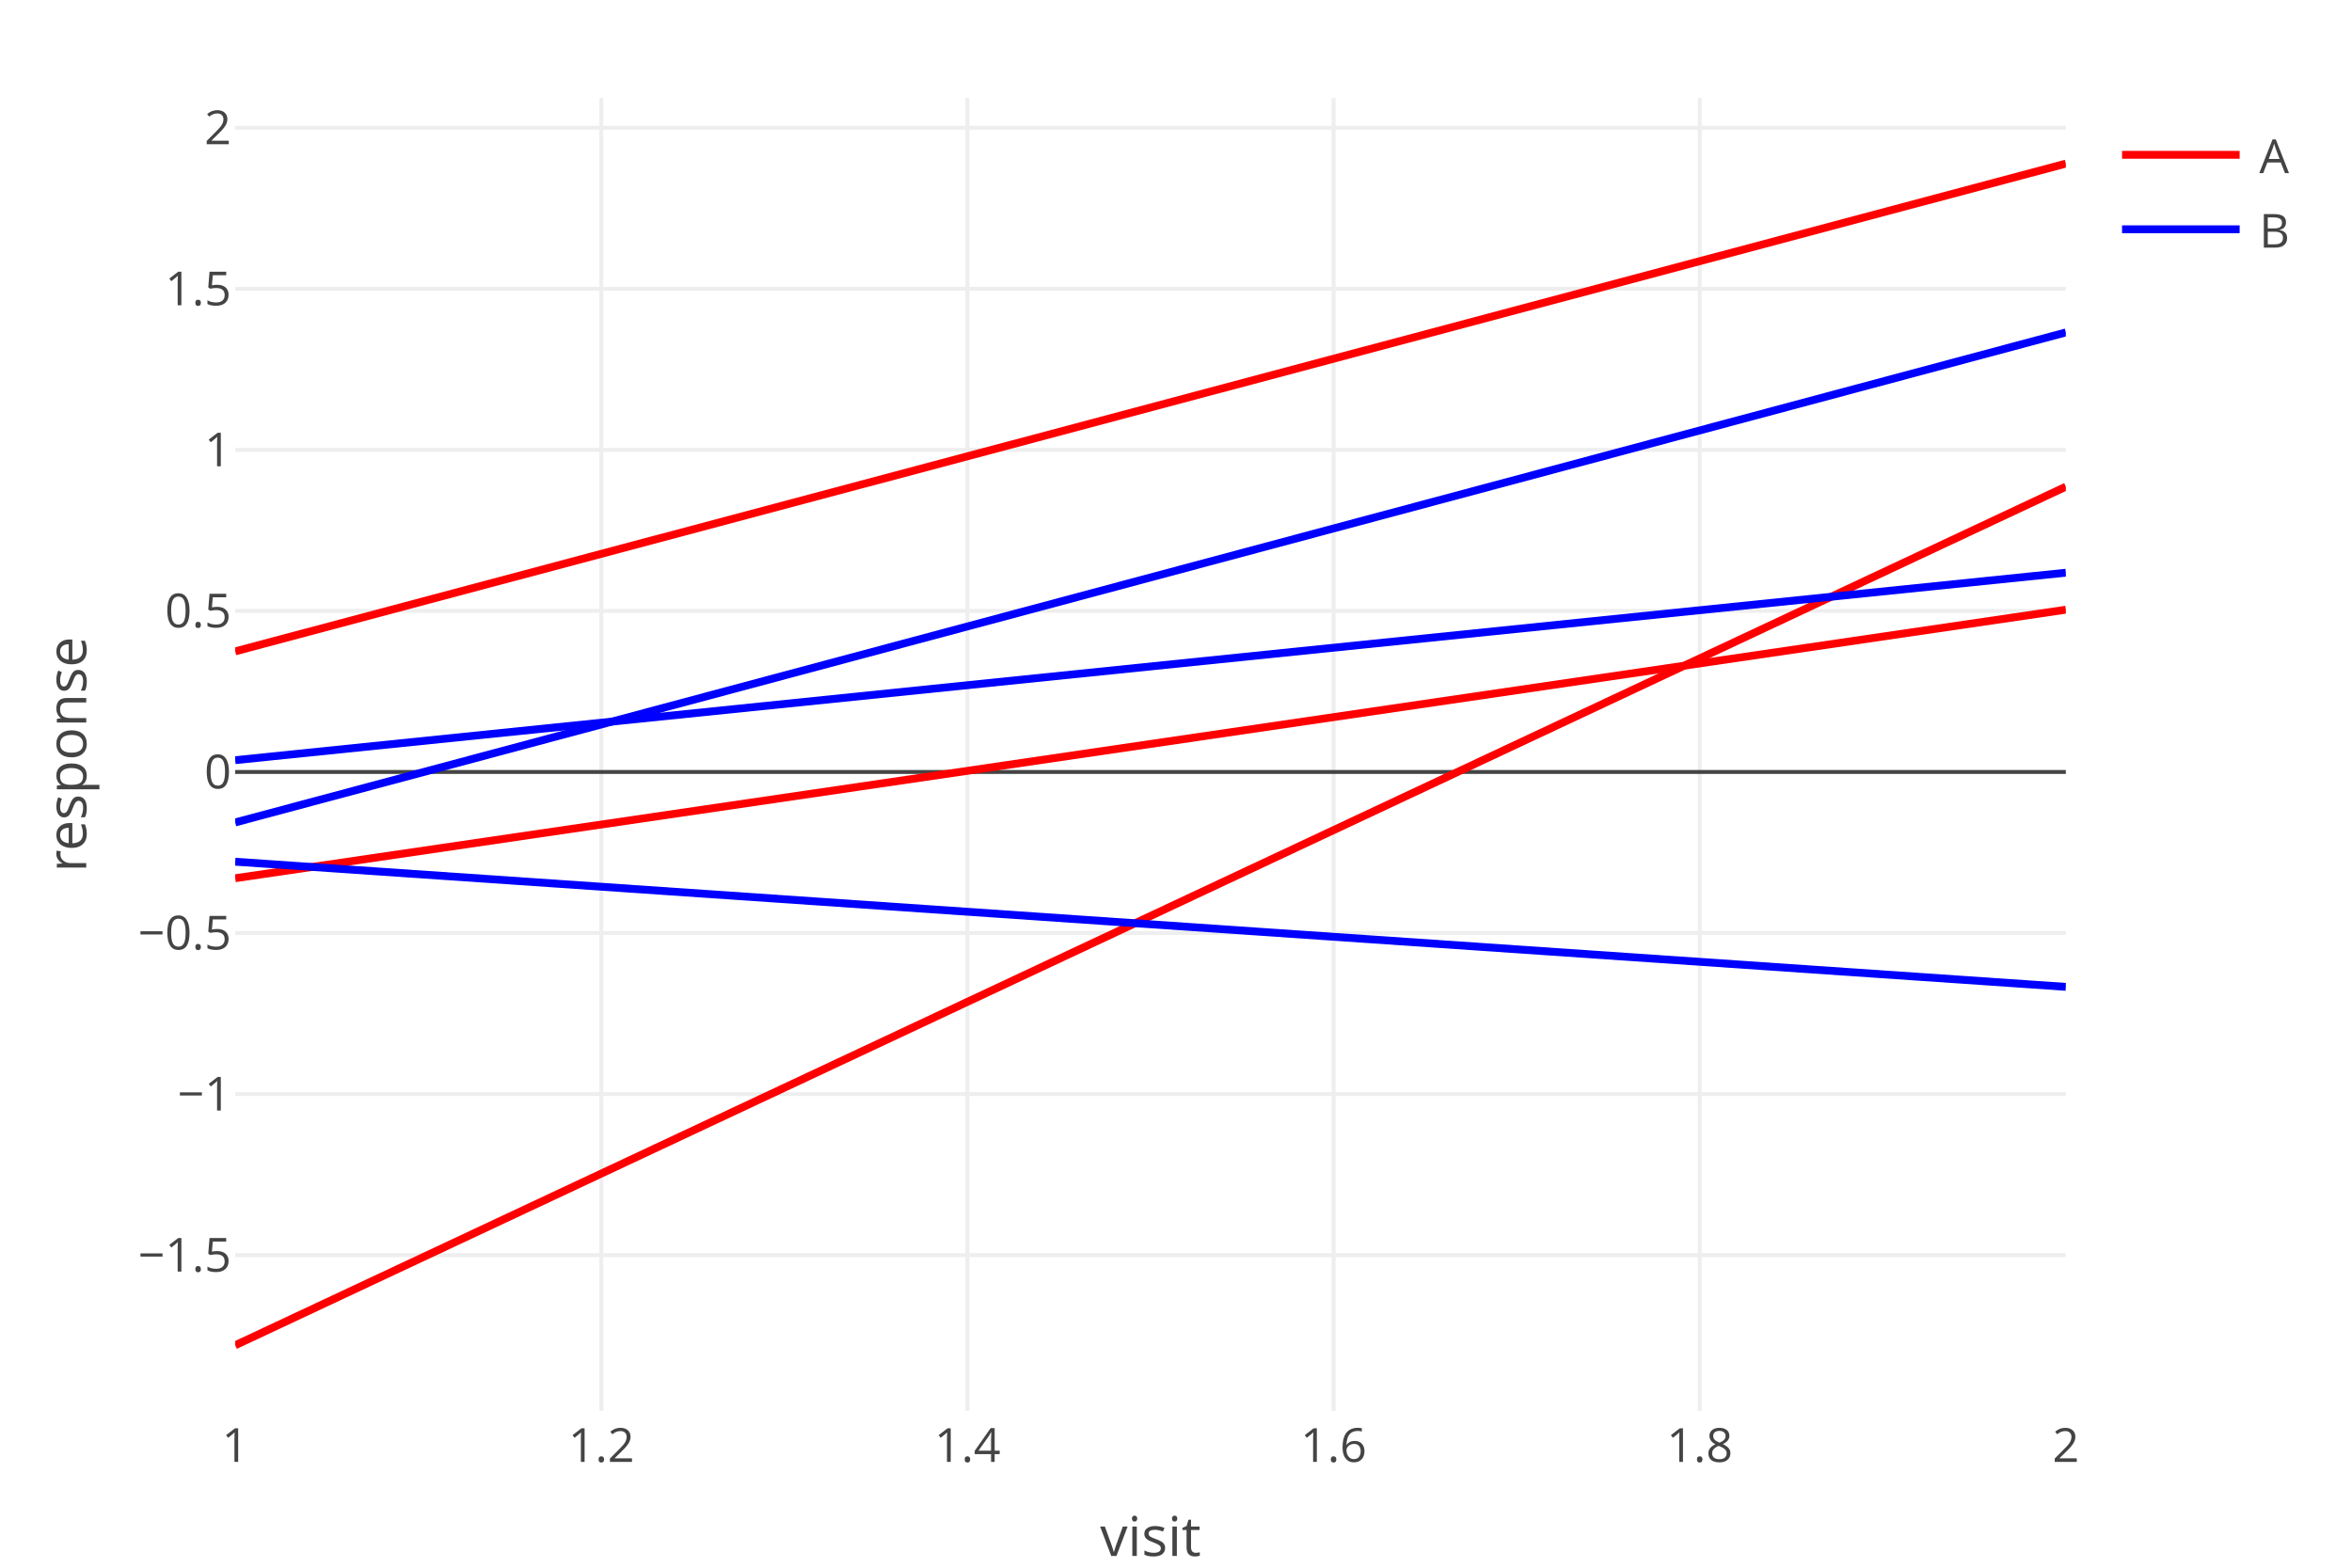
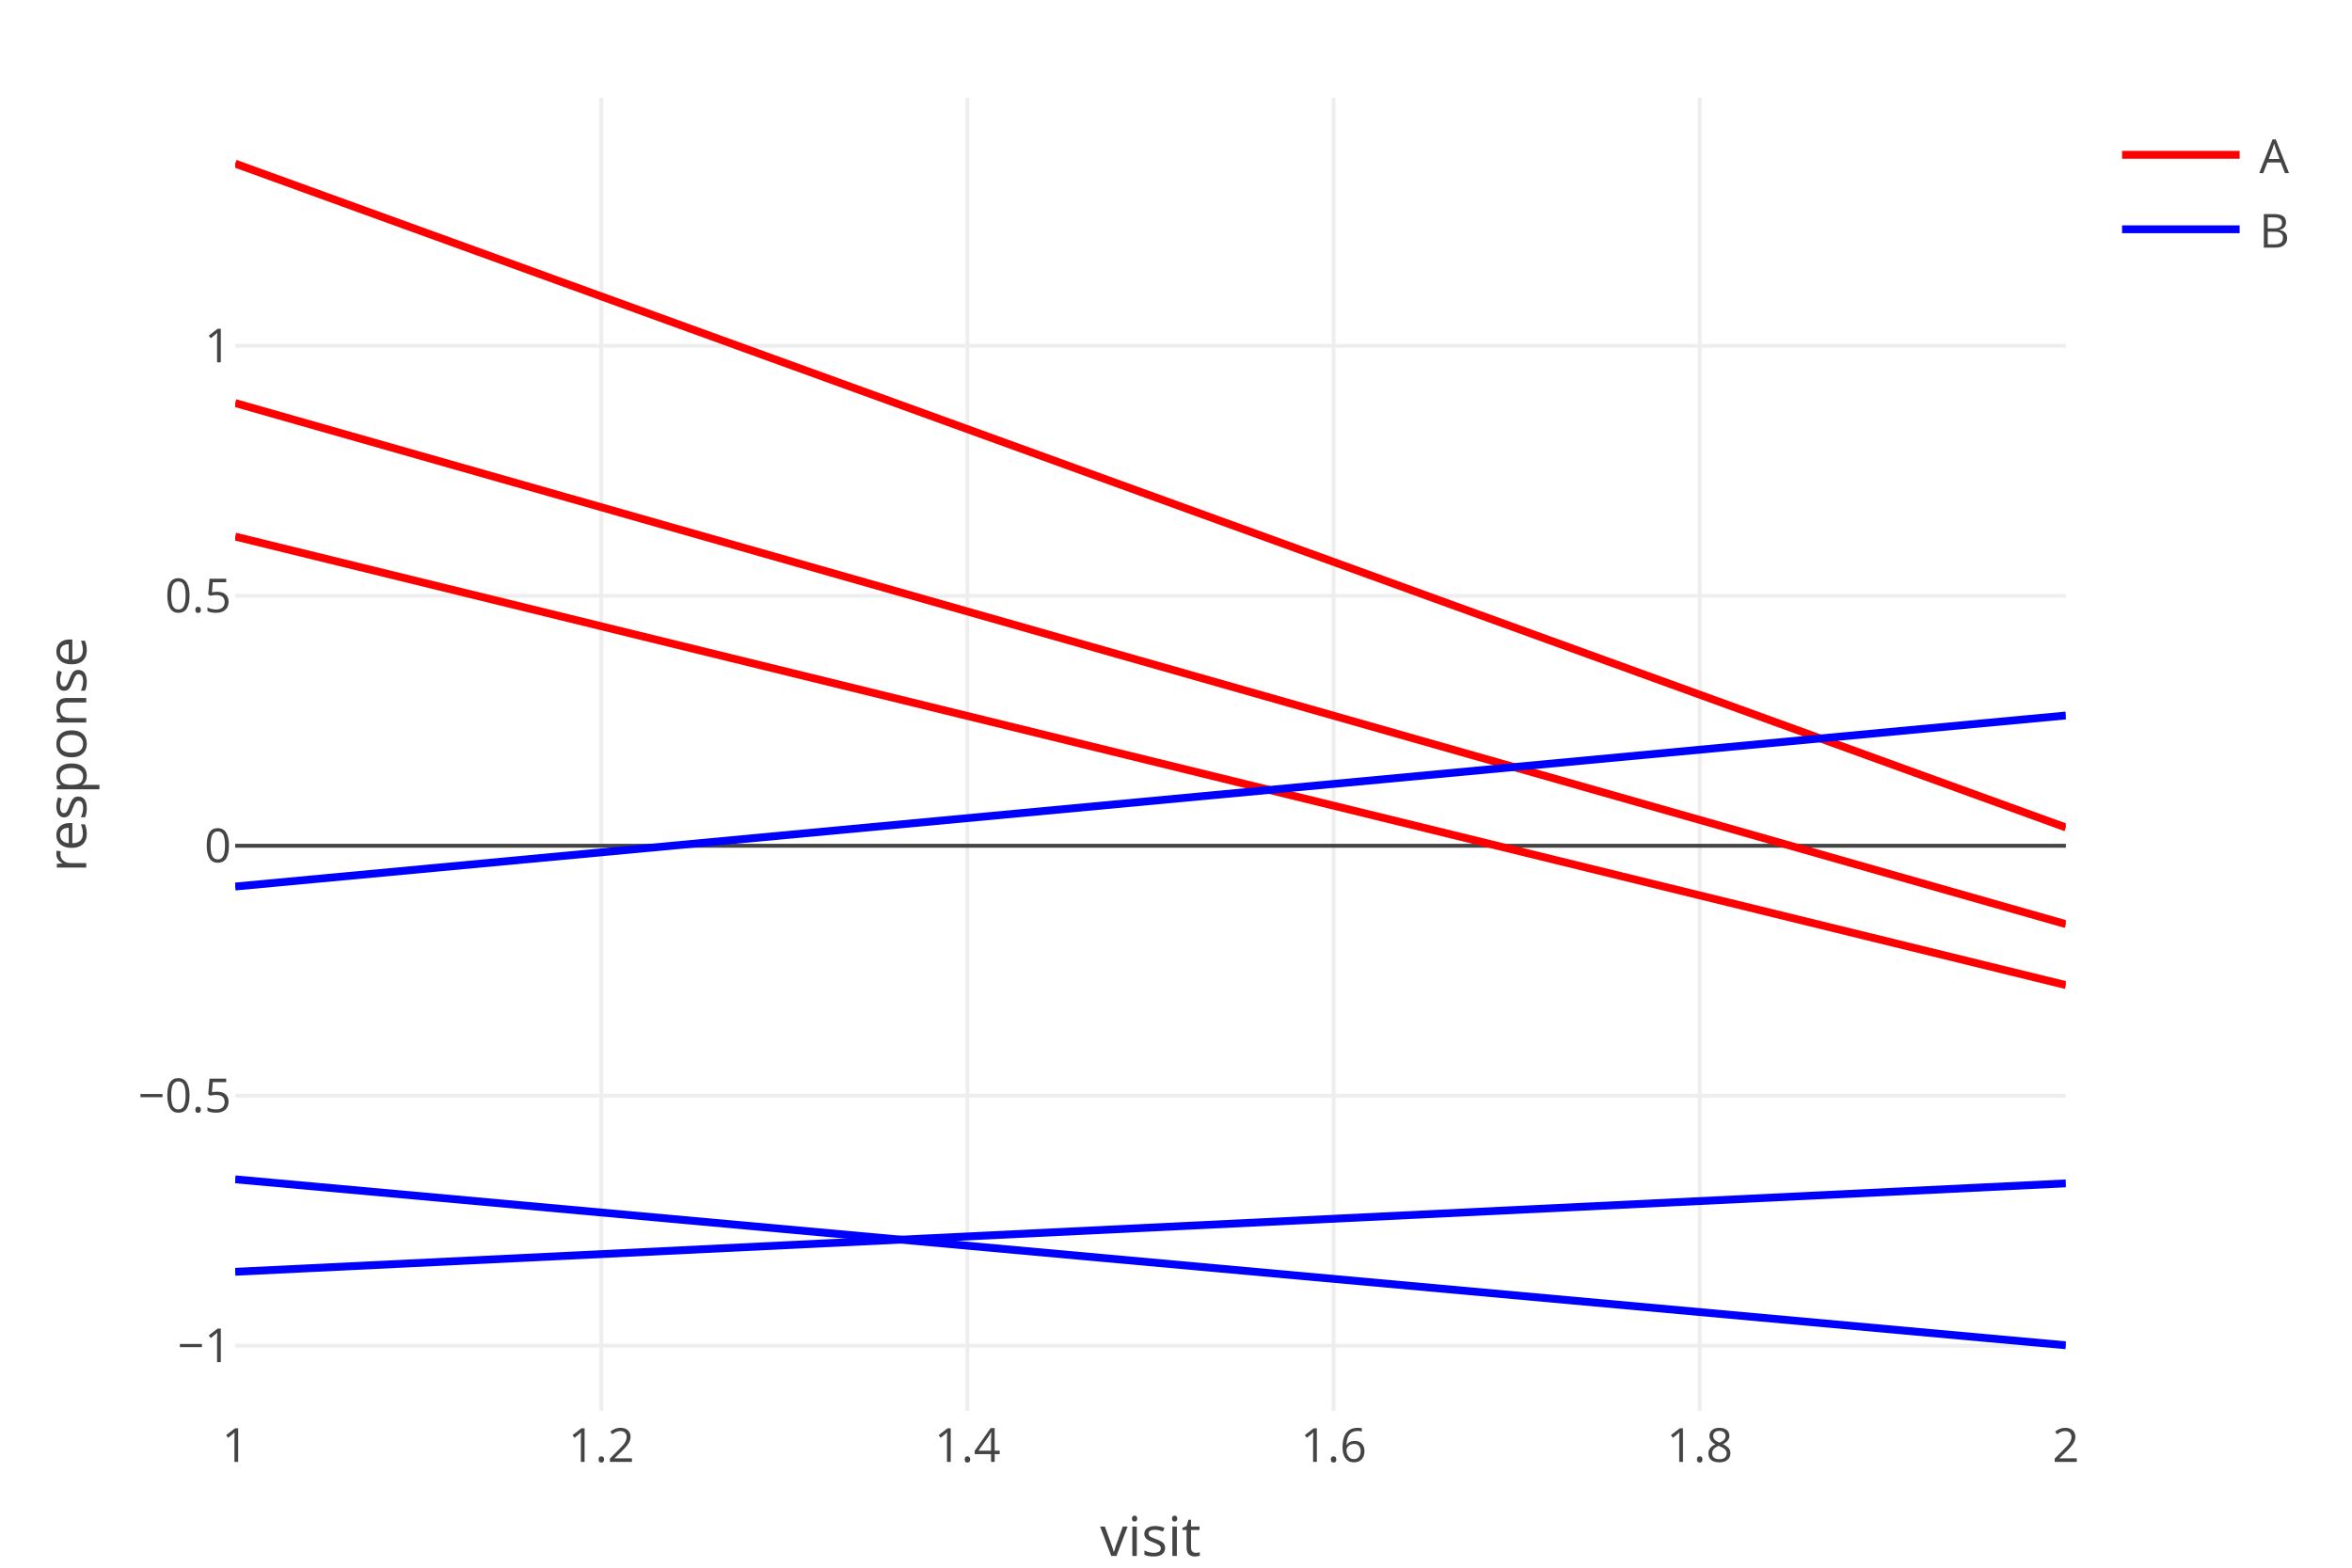
<svg xmlns="http://www.w3.org/2000/svg" class="main-svg" width="600" height="400" viewBox="0 0 600 400">
  <rect x="0" y="0" width="600" height="400" style="fill: rgb(255, 255, 255); fill-opacity: 1;" />
  <defs id="defs-">
    <g class="clips">
      <clipPath id="clipxyplot" class="plotclip">
        <rect width="467" height="335" />
      </clipPath>
      <clipPath class="axesclip" id="clipx">
        <rect x="60" y="0" width="467" height="400" />
      </clipPath>
      <clipPath class="axesclip" id="clipy">
        <rect x="0" y="25" width="600" height="335" />
      </clipPath>
      <clipPath class="axesclip" id="clipxy">
        <rect x="60" y="25" width="467" height="335" />
      </clipPath>
    </g>
    <g class="gradients" />
  </defs>
  <g class="bglayer">
    <rect class="bg" x="60" y="25" width="467" height="335" style="fill: rgb(255, 255, 255); fill-opacity: 1; stroke-width: 0;" />
  </g>
  <g class="layer-below">
    <g class="imagelayer" />
    <g class="shapelayer" />
  </g>
  <g class="cartesianlayer">
    <g class="subplot xy">
      <g class="layer-subplot">
        <g class="shapelayer" />
        <g class="imagelayer" />
      </g>
      <g class="gridlayer">
        <g class="x">
          <path class="xgrid crisp" d="M0,25v335" transform="translate(153.4,0)" style="stroke: rgb(238, 238, 238); stroke-opacity: 1; stroke-width: 1px;" />
          <path class="xgrid crisp" d="M0,25v335" transform="translate(246.8,0)" style="stroke: rgb(238, 238, 238); stroke-opacity: 1; stroke-width: 1px;" />
          <path class="xgrid crisp" d="M0,25v335" transform="translate(340.2,0)" style="stroke: rgb(238, 238, 238); stroke-opacity: 1; stroke-width: 1px;" />
          <path class="xgrid crisp" d="M0,25v335" transform="translate(433.6,0)" style="stroke: rgb(238, 238, 238); stroke-opacity: 1; stroke-width: 1px;" />
        </g>
        <g class="y">
-           <path class="ygrid crisp" d="M60,0h467" transform="translate(0,320.25)" style="stroke: rgb(238, 238, 238); stroke-opacity: 1; stroke-width: 1px;" />
-           <path class="ygrid crisp" d="M60,0h467" transform="translate(0,279.15)" style="stroke: rgb(238, 238, 238); stroke-opacity: 1; stroke-width: 1px;" />
-           <path class="ygrid crisp" d="M60,0h467" transform="translate(0,238.06)" style="stroke: rgb(238, 238, 238); stroke-opacity: 1; stroke-width: 1px;" />
-           <path class="ygrid crisp" d="M60,0h467" transform="translate(0,155.87)" style="stroke: rgb(238, 238, 238); stroke-opacity: 1; stroke-width: 1px;" />
-           <path class="ygrid crisp" d="M60,0h467" transform="translate(0,114.78)" style="stroke: rgb(238, 238, 238); stroke-opacity: 1; stroke-width: 1px;" />
-           <path class="ygrid crisp" d="M60,0h467" transform="translate(0,73.69)" style="stroke: rgb(238, 238, 238); stroke-opacity: 1; stroke-width: 1px;" />
-           <path class="ygrid crisp" d="M60,0h467" transform="translate(0,32.6)" style="stroke: rgb(238, 238, 238); stroke-opacity: 1; stroke-width: 1px;" />
+           <path class="ygrid crisp" d="M60,0h467" transform="translate(0,343.35)" style="stroke: rgb(238, 238, 238); stroke-opacity: 1; stroke-width: 1px;" />
+           <path class="ygrid crisp" d="M60,0h467" transform="translate(0,279.58)" style="stroke: rgb(238, 238, 238); stroke-opacity: 1; stroke-width: 1px;" />
+           <path class="ygrid crisp" d="M60,0h467" transform="translate(0,152.03)" style="stroke: rgb(238, 238, 238); stroke-opacity: 1; stroke-width: 1px;" />
+           <path class="ygrid crisp" d="M60,0h467" transform="translate(0,88.25)" style="stroke: rgb(238, 238, 238); stroke-opacity: 1; stroke-width: 1px;" />
        </g>
      </g>
      <g class="zerolinelayer">
-         <path class="yzl zl crisp" d="M60,0h467" transform="translate(0,196.97)" style="stroke: rgb(68, 68, 68); stroke-opacity: 1; stroke-width: 1px;" />
+         <path class="yzl zl crisp" d="M60,0h467" transform="translate(0,215.8)" style="stroke: rgb(68, 68, 68); stroke-opacity: 1; stroke-width: 1px;" />
      </g>
      <path class="xlines-below" />
      <path class="ylines-below" />
      <g class="overlines-below" />
      <g class="xaxislayer-below" />
      <g class="yaxislayer-below" />
      <g class="overaxes-below" />
      <g class="plot" transform="translate(60, 25)" clip-path="url(#clipxyplot)">
        <g class="scatterlayer mlayer">
          <g class="trace scatter trace-vdiffr-plotly-1" style="stroke-miterlimit: 2; opacity: 1;">
-             <path class="js-line" d="M0,199.08L467,130.57" style="vector-effect: non-scaling-stroke; fill: none; stroke: rgb(255, 0, 0); stroke-opacity: 1; stroke-width: 2px; opacity: 1;" />
-             <path class="js-line" d="M0,141.2L467,16.75" style="vector-effect: non-scaling-stroke; fill: none; stroke: rgb(255, 0, 0); stroke-opacity: 1; stroke-width: 2px; opacity: 1;" />
-             <path class="js-line" d="M0,318.25L467,99.18" style="vector-effect: non-scaling-stroke; fill: none; stroke: rgb(255, 0, 0); stroke-opacity: 1; stroke-width: 2px; opacity: 1;" />
+             <path class="js-line" d="M0,77.84L467,210.8" style="vector-effect: non-scaling-stroke; fill: none; stroke: rgb(255, 0, 0); stroke-opacity: 1; stroke-width: 2px; opacity: 1;" />
+             <path class="js-line" d="M0,16.75L467,186.13" style="vector-effect: non-scaling-stroke; fill: none; stroke: rgb(255, 0, 0); stroke-opacity: 1; stroke-width: 2px; opacity: 1;" />
+             <path class="js-line" d="M0,111.91L467,226.35" style="vector-effect: non-scaling-stroke; fill: none; stroke: rgb(255, 0, 0); stroke-opacity: 1; stroke-width: 2px; opacity: 1;" />
            <g class="points" />
          </g>
          <g class="trace scatter trace-vdiffr-plotly-2" style="stroke-miterlimit: 2; opacity: 1;">
-             <path class="js-line" d="M0,184.85L467,59.82" style="vector-effect: non-scaling-stroke; fill: none; stroke: rgb(0, 0, 255); stroke-opacity: 1; stroke-width: 2px; opacity: 1;" />
-             <path class="js-line" d="M0,168.96L467,121.13" style="vector-effect: non-scaling-stroke; fill: none; stroke: rgb(0, 0, 255); stroke-opacity: 1; stroke-width: 2px; opacity: 1;" />
-             <path class="js-line" d="M0,194.87L467,226.8" style="vector-effect: non-scaling-stroke; fill: none; stroke: rgb(0, 0, 255); stroke-opacity: 1; stroke-width: 2px; opacity: 1;" />
+             <path class="js-line" d="M0,275.91L467,318.25" style="vector-effect: non-scaling-stroke; fill: none; stroke: rgb(0, 0, 255); stroke-opacity: 1; stroke-width: 2px; opacity: 1;" />
+             <path class="js-line" d="M0,299.5L467,276.94" style="vector-effect: non-scaling-stroke; fill: none; stroke: rgb(0, 0, 255); stroke-opacity: 1; stroke-width: 2px; opacity: 1;" />
+             <path class="js-line" d="M0,201.2L467,157.56" style="vector-effect: non-scaling-stroke; fill: none; stroke: rgb(0, 0, 255); stroke-opacity: 1; stroke-width: 2px; opacity: 1;" />
            <g class="points" />
          </g>
        </g>
      </g>
      <g class="overplot" />
      <path class="xlines-above crisp" d="M0,0" style="fill: none;" />
      <path class="ylines-above crisp" d="M0,0" style="fill: none;" />
      <g class="overlines-above" />
      <g class="xaxislayer-above">
        <g class="xtick">
          <text text-anchor="middle" x="0" y="373" transform="translate(60,0)" style="font-family: 'Open Sans', verdana, arial, sans-serif; font-size: 12px; fill: rgb(68, 68, 68); fill-opacity: 1; white-space: pre;">1</text>
        </g>
        <g class="xtick">
          <text text-anchor="middle" x="0" y="373" transform="translate(153.4,0)" style="font-family: 'Open Sans', verdana, arial, sans-serif; font-size: 12px; fill: rgb(68, 68, 68); fill-opacity: 1; white-space: pre;">1.2</text>
        </g>
        <g class="xtick">
          <text text-anchor="middle" x="0" y="373" transform="translate(246.8,0)" style="font-family: 'Open Sans', verdana, arial, sans-serif; font-size: 12px; fill: rgb(68, 68, 68); fill-opacity: 1; white-space: pre;">1.4</text>
        </g>
        <g class="xtick">
          <text text-anchor="middle" x="0" y="373" transform="translate(340.2,0)" style="font-family: 'Open Sans', verdana, arial, sans-serif; font-size: 12px; fill: rgb(68, 68, 68); fill-opacity: 1; white-space: pre;">1.6</text>
        </g>
        <g class="xtick">
          <text text-anchor="middle" x="0" y="373" transform="translate(433.6,0)" style="font-family: 'Open Sans', verdana, arial, sans-serif; font-size: 12px; fill: rgb(68, 68, 68); fill-opacity: 1; white-space: pre;">1.8</text>
        </g>
        <g class="xtick">
          <text text-anchor="middle" x="0" y="373" transform="translate(527,0)" style="font-family: 'Open Sans', verdana, arial, sans-serif; font-size: 12px; fill: rgb(68, 68, 68); fill-opacity: 1; white-space: pre;">2</text>
        </g>
      </g>
      <g class="yaxislayer-above">
        <g class="ytick">
-           <text text-anchor="end" x="59" y="4.2" transform="translate(0,320.25)" style="font-family: 'Open Sans', verdana, arial, sans-serif; font-size: 12px; fill: rgb(68, 68, 68); fill-opacity: 1; white-space: pre;">−1.5</text>
+           <text text-anchor="end" x="59" y="4.2" transform="translate(0,343.35)" style="font-family: 'Open Sans', verdana, arial, sans-serif; font-size: 12px; fill: rgb(68, 68, 68); fill-opacity: 1; white-space: pre;">−1</text>
        </g>
        <g class="ytick">
-           <text text-anchor="end" x="59" y="4.2" transform="translate(0,279.15)" style="font-family: 'Open Sans', verdana, arial, sans-serif; font-size: 12px; fill: rgb(68, 68, 68); fill-opacity: 1; white-space: pre;">−1</text>
+           <text text-anchor="end" x="59" y="4.2" transform="translate(0,279.58)" style="font-family: 'Open Sans', verdana, arial, sans-serif; font-size: 12px; fill: rgb(68, 68, 68); fill-opacity: 1; white-space: pre;">−0.5</text>
        </g>
        <g class="ytick">
-           <text text-anchor="end" x="59" y="4.2" transform="translate(0,238.06)" style="font-family: 'Open Sans', verdana, arial, sans-serif; font-size: 12px; fill: rgb(68, 68, 68); fill-opacity: 1; white-space: pre;">−0.5</text>
+           <text text-anchor="end" x="59" y="4.2" transform="translate(0,215.8)" style="font-family: 'Open Sans', verdana, arial, sans-serif; font-size: 12px; fill: rgb(68, 68, 68); fill-opacity: 1; white-space: pre;">0</text>
        </g>
        <g class="ytick">
-           <text text-anchor="end" x="59" y="4.2" transform="translate(0,196.97)" style="font-family: 'Open Sans', verdana, arial, sans-serif; font-size: 12px; fill: rgb(68, 68, 68); fill-opacity: 1; white-space: pre;">0</text>
+           <text text-anchor="end" x="59" y="4.2" transform="translate(0,152.03)" style="font-family: 'Open Sans', verdana, arial, sans-serif; font-size: 12px; fill: rgb(68, 68, 68); fill-opacity: 1; white-space: pre;">0.5</text>
        </g>
        <g class="ytick">
-           <text text-anchor="end" x="59" y="4.2" transform="translate(0,155.87)" style="font-family: 'Open Sans', verdana, arial, sans-serif; font-size: 12px; fill: rgb(68, 68, 68); fill-opacity: 1; white-space: pre;">0.5</text>
-         </g>
-         <g class="ytick">
-           <text text-anchor="end" x="59" y="4.2" transform="translate(0,114.78)" style="font-family: 'Open Sans', verdana, arial, sans-serif; font-size: 12px; fill: rgb(68, 68, 68); fill-opacity: 1; white-space: pre;">1</text>
-         </g>
-         <g class="ytick">
-           <text text-anchor="end" x="59" y="4.2" transform="translate(0,73.69)" style="font-family: 'Open Sans', verdana, arial, sans-serif; font-size: 12px; fill: rgb(68, 68, 68); fill-opacity: 1; white-space: pre;">1.5</text>
-         </g>
-         <g class="ytick">
-           <text text-anchor="end" x="59" y="4.2" transform="translate(0,32.6)" style="font-family: 'Open Sans', verdana, arial, sans-serif; font-size: 12px; fill: rgb(68, 68, 68); fill-opacity: 1; white-space: pre;">2</text>
+           <text text-anchor="end" x="59" y="4.2" transform="translate(0,88.25)" style="font-family: 'Open Sans', verdana, arial, sans-serif; font-size: 12px; fill: rgb(68, 68, 68); fill-opacity: 1; white-space: pre;">1</text>
        </g>
      </g>
      <g class="overaxes-above" />
    </g>
  </g>
  <g class="polarlayer" />
  <g class="ternarylayer" />
  <g class="geolayer" />
  <g class="pielayer" />
  <g class="glimages" />
  <defs id="topdefs-">
    <g class="clips" />
    <clipPath id="legend">
      <rect width="54" height="48" x="0" y="0" />
    </clipPath>
  </defs>
  <g class="layer-above">
    <g class="imagelayer" />
    <g class="shapelayer" />
  </g>
  <g class="infolayer">
    <g class="legend" pointer-events="all" transform="translate(536.34, 25)">
-       <rect class="bg" shape-rendering="crispEdges" width="54" height="48" x="0" y="0" style="stroke: rgb(68, 68, 68); stroke-opacity: 1; fill: rgb(255, 255, 255); fill-opacity: 1; stroke-width: 0px;" />
+       <rect class="bg" shape-rendering="crispEdges" style="stroke: rgb(68, 68, 68); stroke-opacity: 1; fill: rgb(255, 255, 255); fill-opacity: 1; stroke-width: 0px;" width="54" height="48" x="0" y="0" />
      <g class="scrollbox" transform="translate(0, 0)" clip-path="url(#legend)">
        <g class="groups">
          <g class="traces" transform="translate(0, 14.5)" style="opacity: 1;">
            <g class="layers" style="opacity: 1;">
              <g class="legendfill" />
              <g class="legendlines">
                <path class="js-line" d="M5,0h30" style="fill: none; stroke: rgb(255, 0, 0); stroke-opacity: 1; stroke-width: 2px;" />
              </g>
              <g class="legendsymbols">
                <g class="legendpoints" />
              </g>
            </g>
            <text class="legendtext user-select-none" text-anchor="start" x="40" y="4.68" style="font-family: 'Open Sans', verdana, arial, sans-serif; font-size: 12px; fill: rgb(68, 68, 68); fill-opacity: 1; white-space: pre;">A</text>
-             <rect class="legendtoggle" pointer-events="all" x="0" y="-9.5" width="94" height="19" style="cursor: pointer; fill: rgb(0, 0, 0); fill-opacity: 0;" />
+             <rect class="legendtoggle" pointer-events="all" style="cursor: pointer; fill: rgb(0, 0, 0); fill-opacity: 0;" x="0" y="-9.5" width="94" height="19" />
          </g>
          <g class="traces" transform="translate(0, 33.5)" style="opacity: 1;">
            <g class="layers" style="opacity: 1;">
              <g class="legendfill" />
              <g class="legendlines">
                <path class="js-line" d="M5,0h30" style="fill: none; stroke: rgb(0, 0, 255); stroke-opacity: 1; stroke-width: 2px;" />
              </g>
              <g class="legendsymbols">
                <g class="legendpoints" />
              </g>
            </g>
            <text class="legendtext user-select-none" text-anchor="start" x="40" y="4.68" style="font-family: 'Open Sans', verdana, arial, sans-serif; font-size: 12px; fill: rgb(68, 68, 68); fill-opacity: 1; white-space: pre;">B</text>
            <rect class="legendtoggle" pointer-events="all" x="0" y="-9.5" width="94" height="19" style="cursor: pointer; fill: rgb(0, 0, 0); fill-opacity: 0;" />
          </g>
        </g>
      </g>
-       <rect class="scrollbar" rx="20" ry="3" width="0" height="0" x="0" y="0" style="fill: rgb(128, 139, 164); fill-opacity: 1;" />
+       <rect class="scrollbar" rx="20" ry="3" width="0" height="0" style="fill: rgb(128, 139, 164); fill-opacity: 1;" x="0" y="0" />
    </g>
    <g class="g-gtitle" />
    <g class="g-xtitle" transform="translate(0,-15)">
      <text class="xtitle" x="293.5" y="412" text-anchor="middle" style="font-family: 'Open Sans', verdana, arial, sans-serif; font-size: 14px; fill: rgb(68, 68, 68); opacity: 1; font-weight: normal; white-space: pre;">visit</text>
    </g>
    <g class="g-ytitle">
      <text class="ytitle" transform="rotate(-90,22,192.5)" x="22" y="192.5" text-anchor="middle" style="font-family: 'Open Sans', verdana, arial, sans-serif; font-size: 14px; fill: rgb(68, 68, 68); opacity: 1; font-weight: normal; white-space: pre;">response</text>
    </g>
  </g>
</svg>
